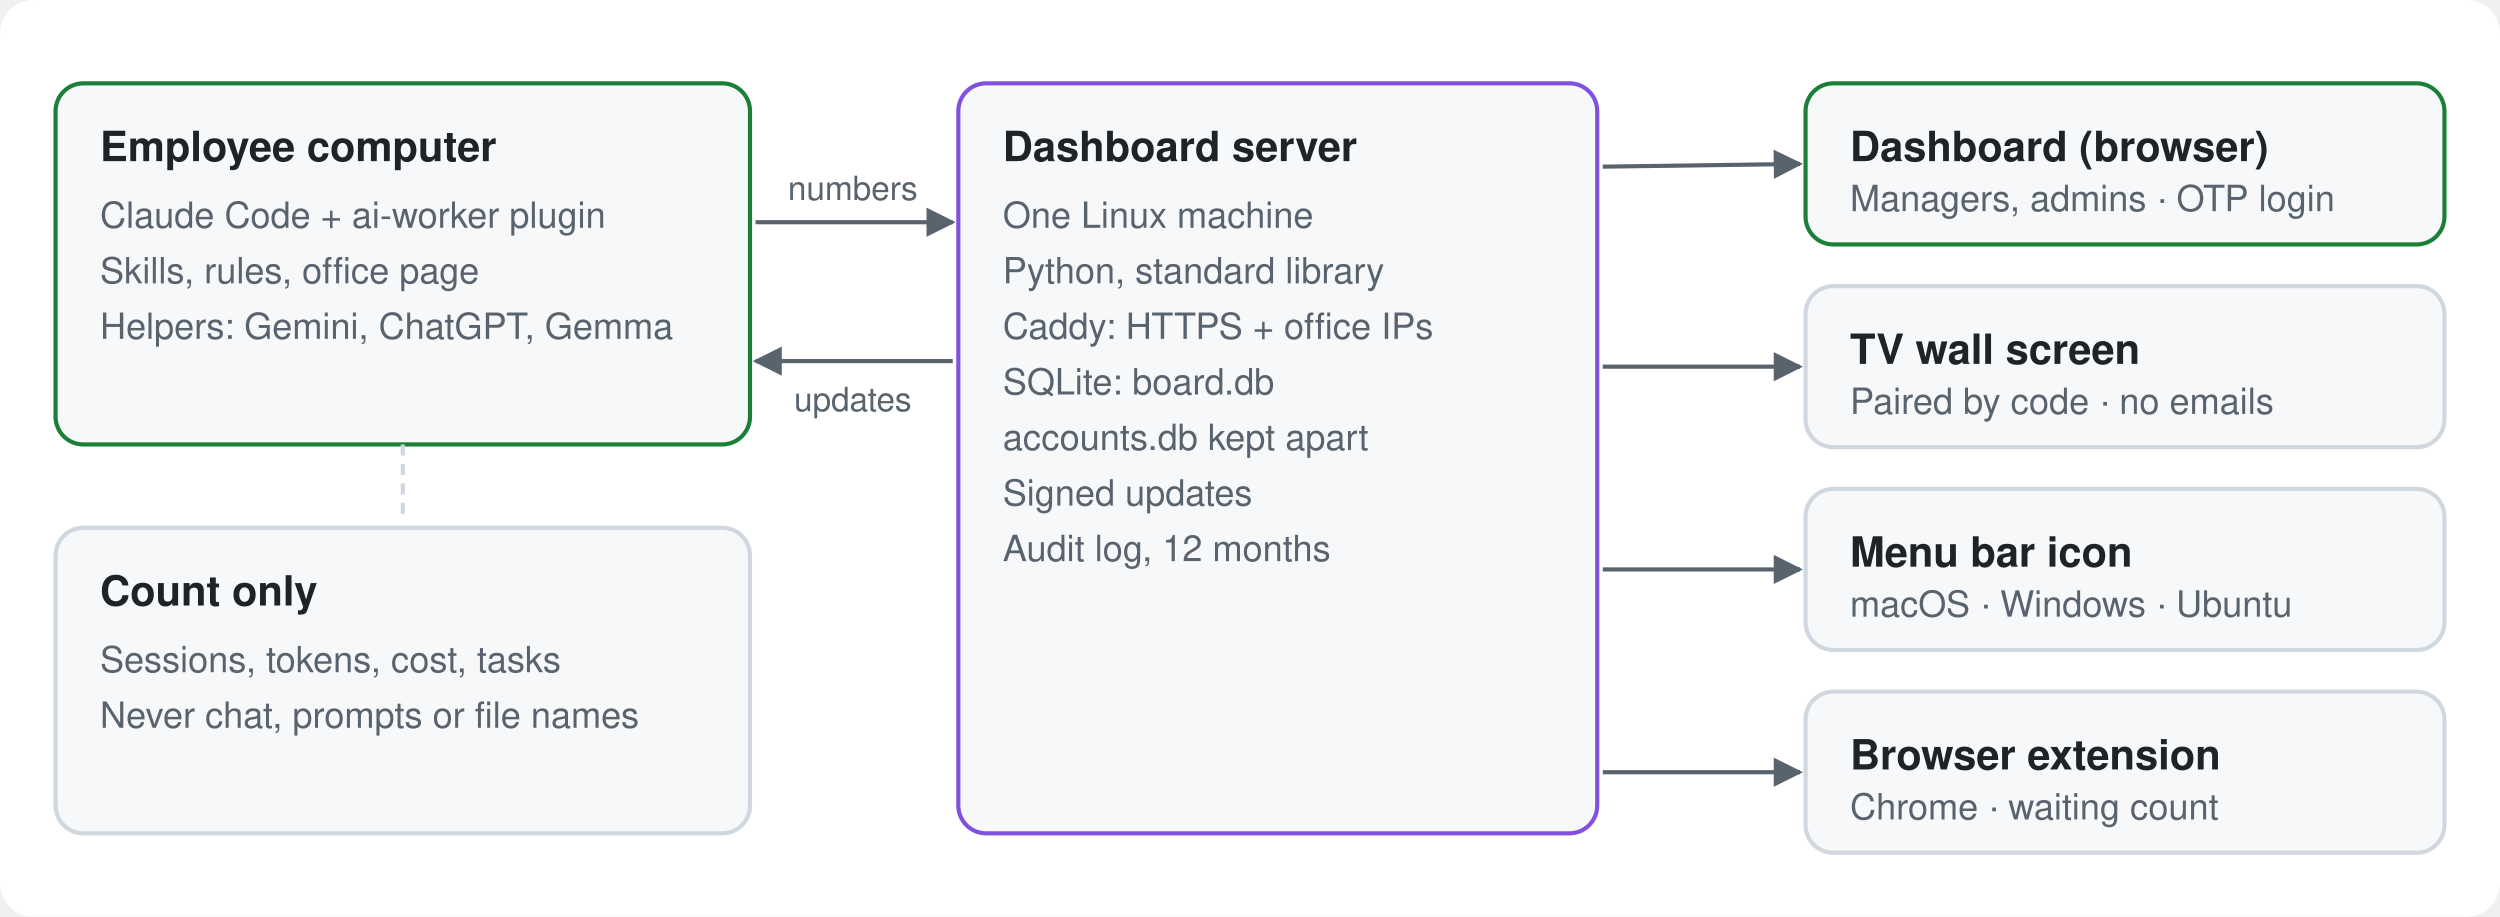
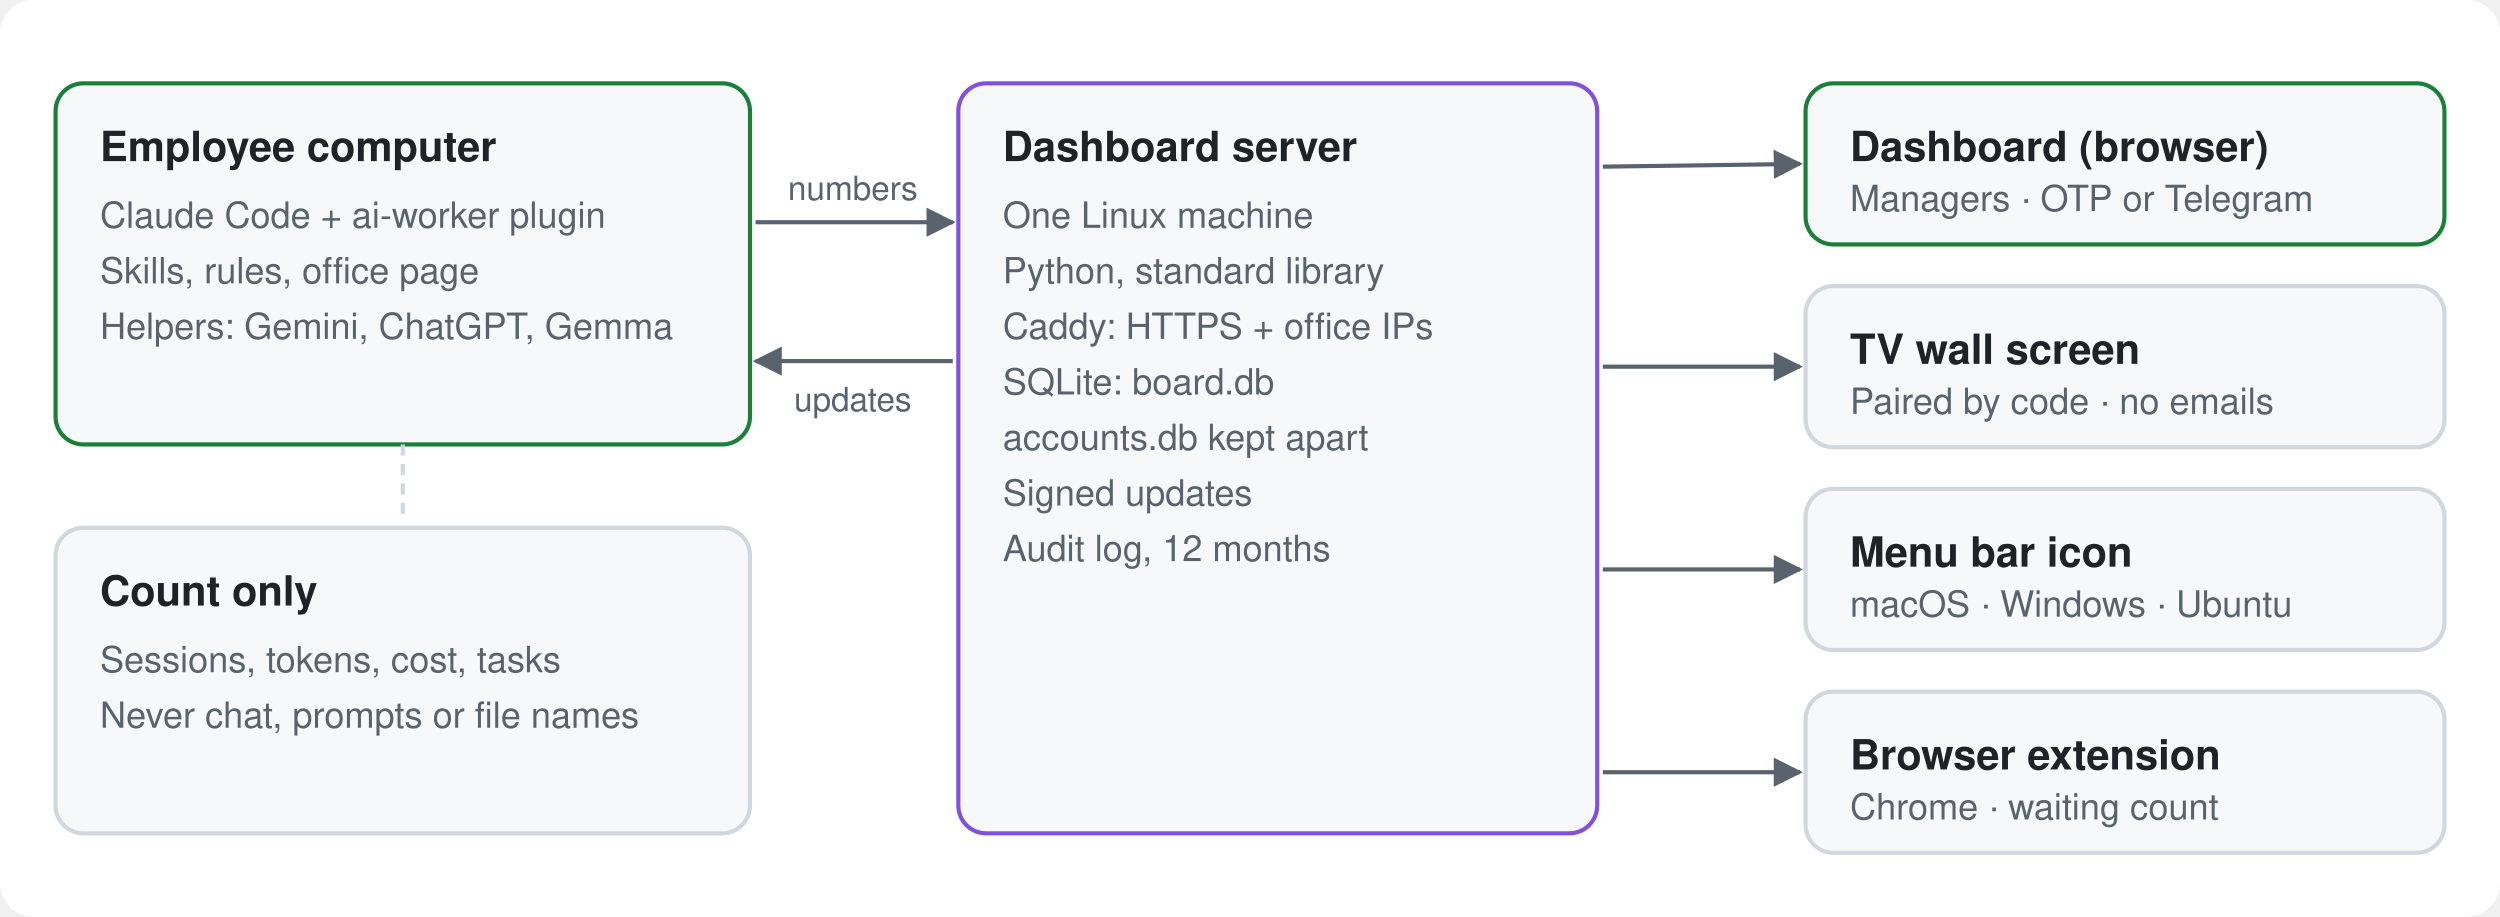
<svg xmlns="http://www.w3.org/2000/svg" width="900" height="330" viewBox="0 0 900 330" font-family="-apple-system,Segoe UI,Helvetica,Arial,sans-serif">
  <defs>
    <marker id="a" viewBox="0 0 10 10" refX="9" refY="5" markerWidth="7" markerHeight="7" orient="auto">
      <path d="M0 0L10 5L0 10z" fill="#59636e" />
    </marker>
  </defs>
  <rect width="900" height="330" rx="12" fill="#ffffff" />
  <rect x="20" y="30" width="250" height="130" rx="10" fill="#f6f8fa" stroke="#1a7f37" stroke-width="1.5" />
  <text x="36" y="58" font-size="15" font-weight="600" fill="#1f2328">Employee computer</text>
  <text x="36" y="82" font-size="13" fill="#59636e">Claude Code + ai-worker plugin</text>
  <text x="36" y="102" font-size="13" fill="#59636e">Skills, rules, office page</text>
  <text x="36" y="122" font-size="13" fill="#59636e">Helpers: Gemini, ChatGPT, Gemma</text>
  <rect x="20" y="190" width="250" height="110" rx="10" fill="#f6f8fa" stroke="#d0d7de" stroke-width="1.5" />
  <text x="36" y="218" font-size="15" font-weight="600" fill="#1f2328">Count only</text>
  <text x="36" y="242" font-size="13" fill="#59636e">Sessions, tokens, cost, tasks</text>
  <text x="36" y="262" font-size="13" fill="#59636e">Never chat, prompts or file names</text>
  <rect x="345" y="30" width="230" height="270" rx="10" fill="#f6f8fa" stroke="#8250df" stroke-width="1.5" />
  <text x="361" y="58" font-size="15" font-weight="600" fill="#1f2328">Dashboard server</text>
  <text x="361" y="82" font-size="13" fill="#59636e">One Linux machine</text>
  <text x="361" y="102" font-size="13" fill="#59636e">Python, standard library</text>
  <text x="361" y="122" font-size="13" fill="#59636e">Caddy: HTTPS + office IPs</text>
  <text x="361" y="142" font-size="13" fill="#59636e">SQLite: board.db</text>
  <text x="361" y="162" font-size="13" fill="#59636e">accounts.db kept apart</text>
  <text x="361" y="182" font-size="13" fill="#59636e">Signed updates</text>
  <text x="361" y="202" font-size="13" fill="#59636e">Audit log, 12 months</text>
  <rect x="650" y="30" width="230" height="58" rx="10" fill="#f6f8fa" stroke="#1a7f37" stroke-width="1.5" />
  <text x="666" y="58" font-size="15" font-weight="600" fill="#1f2328">Dashboard (browser)</text>
-   <text x="666" y="76" font-size="13" fill="#59636e">Managers, admins · OTP login</text>
+   <text x="666" y="76" font-size="13" fill="#59636e">Managers · OTP or Telegram</text>
  <rect x="650" y="103" width="230" height="58" rx="10" fill="#f6f8fa" stroke="#d0d7de" stroke-width="1.5" />
  <text x="666" y="131" font-size="15" font-weight="600" fill="#1f2328">TV wall screen</text>
  <text x="666" y="149" font-size="13" fill="#59636e">Paired by code · no emails</text>
  <rect x="650" y="176" width="230" height="58" rx="10" fill="#f6f8fa" stroke="#d0d7de" stroke-width="1.5" />
  <text x="666" y="204" font-size="15" font-weight="600" fill="#1f2328">Menu bar icon</text>
  <text x="666" y="222" font-size="13" fill="#59636e">macOS · Windows · Ubuntu</text>
  <rect x="650" y="249" width="230" height="58" rx="10" fill="#f6f8fa" stroke="#d0d7de" stroke-width="1.5" />
  <text x="666" y="277" font-size="15" font-weight="600" fill="#1f2328">Browser extension</text>
  <text x="666" y="295" font-size="13" fill="#59636e">Chrome · waiting count</text>
  <line x1="272" y1="80" x2="343" y2="80" stroke="#59636e" stroke-width="1.5" marker-end="url(#a)" />
  <text x="307" y="72" font-size="12" fill="#59636e" text-anchor="middle">numbers</text>
  <line x1="343" y1="130" x2="272" y2="130" stroke="#59636e" stroke-width="1.5" marker-end="url(#a)" />
  <text x="307" y="148" font-size="12" fill="#59636e" text-anchor="middle">updates</text>
  <line x1="577" y1="60" x2="648" y2="59" stroke="#59636e" stroke-width="1.5" marker-end="url(#a)" />
  <line x1="577" y1="132" x2="648" y2="132" stroke="#59636e" stroke-width="1.5" marker-end="url(#a)" />
  <line x1="577" y1="205" x2="648" y2="205" stroke="#59636e" stroke-width="1.5" marker-end="url(#a)" />
  <line x1="577" y1="278" x2="648" y2="278" stroke="#59636e" stroke-width="1.5" marker-end="url(#a)" />
  <line x1="145" y1="160" x2="145" y2="188" stroke="#d0d7de" stroke-width="1.5" stroke-dasharray="4 3" />
</svg>
